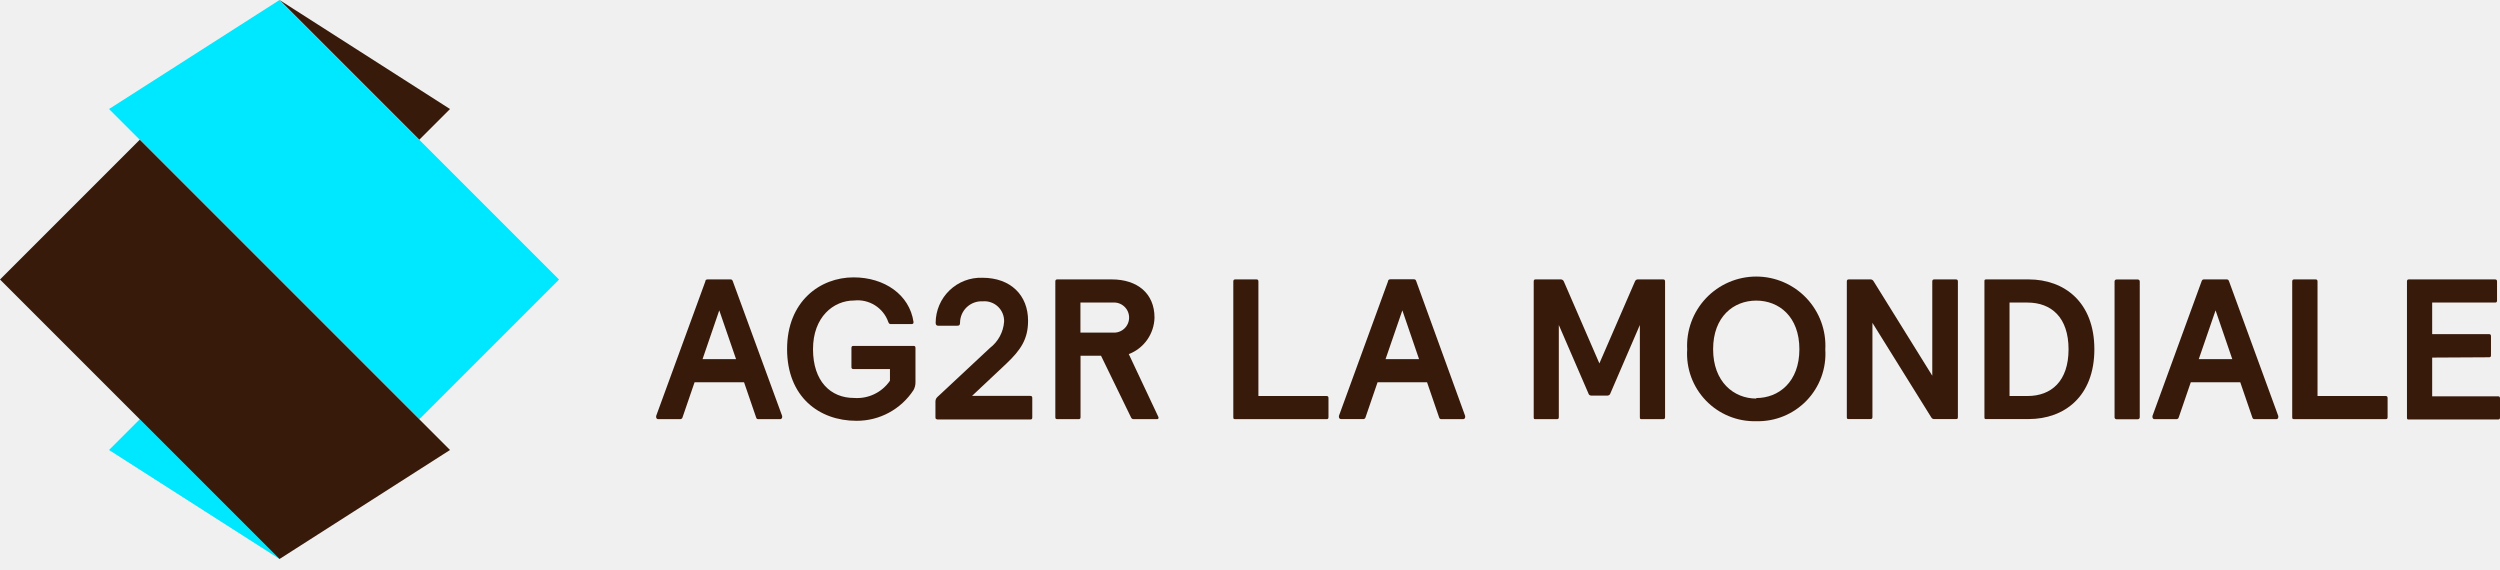
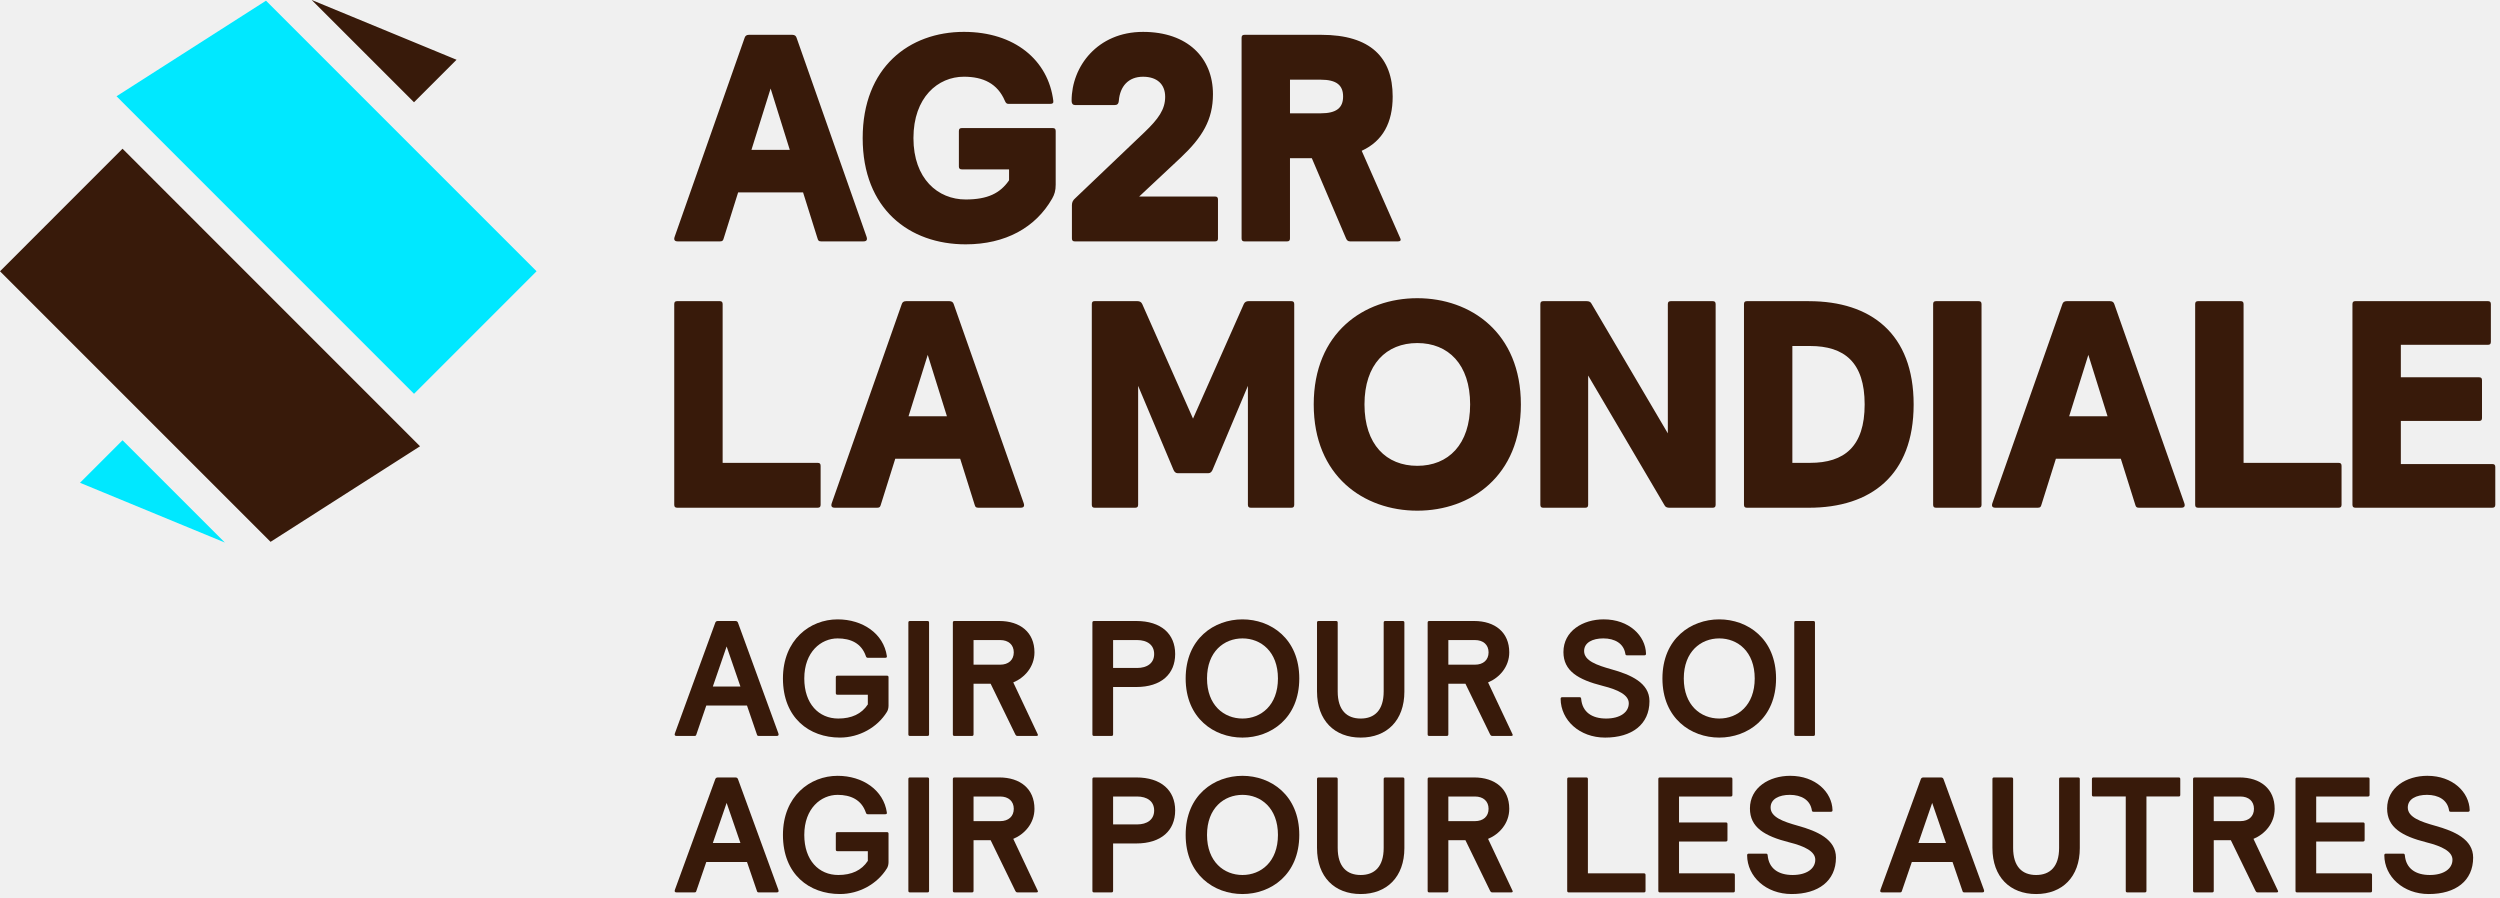
- <svg xmlns="http://www.w3.org/2000/svg" width="224" height="51" viewBox="0 0 224 51" fill="none">
-   <g clip-path="url(#clip0_1893_23698)">
-     <path d="M9.768 40.321L12.522 37.566L25.044 50.088L9.768 40.321Z" fill="#00E8FF" />
-     <path d="M40.32 9.768L37.566 12.522L25.044 0L40.32 9.768Z" fill="#381A0A" />
-     <path d="M37.566 12.522L50.088 25.044L37.566 37.566L12.522 12.522L9.768 9.768L25.044 0L37.566 12.522Z" fill="#00E8FF" />
-     <path d="M37.566 37.565L40.32 40.319L25.044 50.087L12.522 37.565L0 25.044L12.522 12.521L37.566 37.565Z" fill="#381A0A" />
-     <path d="M67.742 37.383L66.667 34.252H62.233L61.159 37.383C61.148 37.436 61.118 37.484 61.074 37.516C61.029 37.548 60.975 37.563 60.921 37.557H58.993C58.968 37.56 58.943 37.557 58.919 37.55C58.895 37.542 58.873 37.53 58.854 37.513C58.835 37.497 58.82 37.477 58.809 37.455C58.798 37.432 58.792 37.408 58.791 37.383C58.783 37.346 58.783 37.309 58.791 37.273L63.197 25.219C63.197 25.09 63.28 25.035 63.408 25.035H65.447C65.575 25.035 65.621 25.09 65.667 25.219L70.082 37.273C70.09 37.309 70.09 37.346 70.082 37.383C70.081 37.408 70.075 37.432 70.064 37.455C70.053 37.477 70.038 37.497 70.019 37.513C70 37.53 69.978 37.542 69.954 37.55C69.93 37.557 69.905 37.56 69.881 37.557H67.934C67.806 37.548 67.778 37.493 67.742 37.383ZM64.446 27.808L62.949 32.178H65.951L64.446 27.808Z" fill="#381A0A" />
-     <path d="M128.938 37.382L127.864 34.252H123.429L122.355 37.382C122.35 37.41 122.339 37.437 122.323 37.461C122.307 37.484 122.286 37.504 122.262 37.52C122.238 37.535 122.211 37.546 122.183 37.55C122.155 37.555 122.126 37.554 122.098 37.547H120.17C120.146 37.55 120.12 37.547 120.097 37.54C120.073 37.532 120.051 37.52 120.032 37.504C120.013 37.487 119.998 37.467 119.987 37.445C119.976 37.422 119.97 37.398 119.968 37.373C119.961 37.337 119.961 37.299 119.968 37.263L124.366 25.209C124.366 25.081 124.458 25.025 124.586 25.025H126.688C126.817 25.025 126.854 25.081 126.9 25.209L131.279 37.272C131.286 37.308 131.286 37.346 131.279 37.382C131.278 37.407 131.271 37.431 131.26 37.454C131.249 37.477 131.234 37.496 131.215 37.513C131.196 37.529 131.174 37.541 131.15 37.549C131.127 37.556 131.102 37.559 131.077 37.556H129.13C129.011 37.547 128.974 37.492 128.938 37.382ZM125.651 27.807L124.146 32.177H127.147L125.651 27.807Z" fill="#381A0A" />
-     <path d="M201.802 37.383L200.728 34.252H196.294L195.22 37.383C195.211 37.435 195.182 37.483 195.139 37.515C195.097 37.548 195.043 37.562 194.99 37.557H193.053C193.029 37.558 193.005 37.555 192.982 37.547C192.959 37.539 192.938 37.526 192.921 37.51C192.903 37.494 192.888 37.474 192.878 37.452C192.867 37.431 192.861 37.407 192.86 37.383C192.853 37.346 192.853 37.309 192.86 37.273L197.258 25.219C197.304 25.09 197.349 25.035 197.478 25.035H199.516C199.635 25.035 199.681 25.09 199.727 25.219L204.134 37.273C204.142 37.309 204.142 37.346 204.134 37.383C204.134 37.407 204.129 37.431 204.119 37.454C204.109 37.476 204.095 37.496 204.076 37.513C204.058 37.529 204.037 37.542 204.013 37.55C203.99 37.557 203.965 37.56 203.941 37.557H201.995C201.875 37.548 201.839 37.493 201.802 37.383ZM198.515 27.808L197.01 32.178H200.012L198.515 27.808Z" fill="#381A0A" />
-     <path d="M177.805 37.383V25.219C177.805 25.09 177.805 25.035 177.979 25.035H181.771C184.956 25.035 187.655 27.064 187.655 31.296C187.655 35.528 184.956 37.548 181.771 37.548H177.979C177.851 37.548 177.805 37.548 177.805 37.383ZM181.67 27.11H180.054V35.482H181.67C183.79 35.482 185.342 34.16 185.342 31.296C185.342 28.432 183.79 27.11 181.67 27.11Z" fill="#381A0A" />
-     <path d="M217.923 32.04V35.51H223.826C223.945 35.51 224 35.565 224 35.694V37.41C224 37.539 223.945 37.585 223.826 37.585H215.839C215.719 37.585 215.664 37.585 215.664 37.41V25.219C215.664 25.09 215.719 25.035 215.839 25.035H223.55C223.679 25.035 223.734 25.09 223.734 25.219V26.936C223.734 27.064 223.679 27.11 223.55 27.11H217.923V29.938H223.018C223.137 29.938 223.192 29.992 223.192 30.121V31.838C223.192 31.966 223.137 32.012 223.018 32.012L217.923 32.04Z" fill="#381A0A" />
-     <path d="M76.463 30.993H81.852C81.98 30.993 82.026 31.048 82.026 31.177V34.271C82.026 34.508 81.966 34.742 81.852 34.95C81.298 35.8 80.539 36.497 79.646 36.978C78.753 37.46 77.753 37.709 76.738 37.704C73.388 37.704 70.523 35.556 70.523 31.278C70.523 27 73.479 24.852 76.481 24.852C79.235 24.852 81.494 26.394 81.852 28.854C81.852 29.001 81.797 29.038 81.65 29.038H79.814C79.704 29.038 79.639 28.983 79.593 28.854C79.375 28.232 78.952 27.702 78.393 27.352C77.834 27.002 77.173 26.852 76.518 26.926C74.682 26.926 72.846 28.395 72.846 31.287C72.846 34.179 74.434 35.657 76.518 35.657C77.143 35.704 77.77 35.587 78.335 35.316C78.901 35.046 79.385 34.631 79.74 34.114V33.068H76.463C76.439 33.071 76.415 33.069 76.393 33.061C76.37 33.053 76.35 33.04 76.333 33.023C76.316 33.007 76.303 32.986 76.296 32.964C76.288 32.941 76.285 32.917 76.288 32.894V31.177C76.288 31.048 76.344 30.993 76.463 30.993Z" fill="#381A0A" />
-     <path d="M191.548 25.043H189.638C189.542 25.043 189.464 25.121 189.464 25.217V37.391C189.464 37.487 189.542 37.565 189.638 37.565H191.548C191.644 37.565 191.722 37.487 191.722 37.391V25.217C191.722 25.121 191.644 25.043 191.548 25.043Z" fill="#381A0A" />
-     <path d="M110.504 37.383V25.219C110.504 25.09 110.559 25.035 110.678 25.035H112.578C112.698 25.035 112.753 25.09 112.753 25.219V35.482H118.858C118.977 35.482 119.032 35.538 119.032 35.666V37.383C119.032 37.511 118.977 37.557 118.858 37.557H110.678C110.559 37.548 110.504 37.548 110.504 37.383Z" fill="#381A0A" />
-     <path d="M205.382 37.383V25.219C205.382 25.09 205.437 25.035 205.557 25.035H207.475C207.595 25.035 207.65 25.09 207.65 25.219V35.482H213.755C213.874 35.482 213.929 35.538 213.929 35.666V37.383C213.929 37.511 213.874 37.557 213.755 37.557H205.575C205.437 37.548 205.382 37.548 205.382 37.383Z" fill="#381A0A" />
-     <path d="M149.19 25.218V37.382C149.19 37.51 149.135 37.556 149.006 37.556H147.115C146.986 37.556 146.931 37.556 146.931 37.382V29.119L144.287 35.252C144.271 35.306 144.238 35.353 144.194 35.387C144.149 35.422 144.095 35.442 144.039 35.445H142.571C142.514 35.445 142.459 35.425 142.414 35.391C142.369 35.356 142.337 35.307 142.323 35.252L139.67 29.119V37.382C139.67 37.51 139.615 37.556 139.495 37.556H137.595C137.466 37.556 137.42 37.556 137.42 37.382V25.218C137.42 25.089 137.466 25.034 137.595 25.034H139.835C139.895 25.032 139.955 25.048 140.006 25.081C140.057 25.114 140.097 25.162 140.119 25.218L143.305 32.562L146.491 25.218C146.511 25.16 146.55 25.11 146.601 25.077C146.653 25.044 146.714 25.029 146.775 25.034H149.006C149.135 25.034 149.19 25.089 149.19 25.218Z" fill="#381A0A" />
-     <path d="M175.243 37.547H173.334C173.278 37.555 173.221 37.546 173.171 37.522C173.12 37.497 173.078 37.458 173.049 37.41L167.77 28.927V37.373C167.77 37.501 167.715 37.547 167.587 37.547H165.659C165.53 37.547 165.475 37.547 165.475 37.373V25.218C165.475 25.09 165.53 25.035 165.659 25.035H167.568C167.626 25.029 167.684 25.04 167.736 25.066C167.788 25.092 167.832 25.132 167.862 25.181L173.132 33.664V25.218C173.132 25.09 173.187 25.035 173.315 25.035H175.243C175.372 25.035 175.427 25.09 175.427 25.218V37.382C175.427 37.547 175.344 37.547 175.243 37.547Z" fill="#381A0A" />
-     <path d="M157.36 37.739C156.521 37.762 155.686 37.609 154.91 37.29C154.133 36.972 153.431 36.495 152.849 35.891C152.267 35.286 151.817 34.567 151.528 33.779C151.24 32.99 151.118 32.151 151.172 31.313C151.127 30.472 151.253 29.631 151.543 28.84C151.833 28.05 152.281 27.327 152.861 26.715C153.44 26.104 154.137 25.617 154.911 25.284C155.684 24.951 156.518 24.779 157.36 24.779C158.202 24.779 159.035 24.951 159.809 25.284C160.583 25.617 161.28 26.104 161.859 26.715C162.438 27.327 162.887 28.05 163.177 28.84C163.467 29.631 163.593 30.472 163.547 31.313C163.601 32.151 163.48 32.99 163.191 33.779C162.903 34.567 162.453 35.286 161.871 35.891C161.289 36.495 160.587 36.972 159.81 37.29C159.033 37.609 158.199 37.762 157.36 37.739ZM157.36 35.665C159.361 35.665 161.225 34.233 161.225 31.295C161.225 28.357 159.389 26.934 157.36 26.934C155.331 26.934 153.495 28.366 153.495 31.295C153.495 34.223 155.359 35.711 157.36 35.711V35.665Z" fill="#381A0A" />
-     <path d="M94.557 37.383V25.219C94.557 25.09 94.612 25.035 94.732 25.035H99.616C101.892 25.035 103.444 26.274 103.444 28.459C103.427 29.171 103.199 29.862 102.789 30.444C102.379 31.026 101.805 31.473 101.14 31.728L103.802 37.383C103.809 37.407 103.809 37.432 103.802 37.456C103.802 37.53 103.729 37.557 103.646 37.557H101.59C101.533 37.562 101.477 37.547 101.43 37.515C101.384 37.483 101.349 37.437 101.332 37.383L98.652 31.875H96.816V37.383C96.816 37.511 96.761 37.557 96.641 37.557H94.741C94.64 37.548 94.557 37.548 94.557 37.383ZM96.807 27.11V29.8H99.707C99.894 29.815 100.081 29.792 100.257 29.731C100.434 29.671 100.596 29.574 100.733 29.448C100.87 29.321 100.98 29.168 101.055 28.997C101.13 28.826 101.168 28.641 101.168 28.455C101.168 28.268 101.13 28.084 101.055 27.913C100.98 27.742 100.87 27.588 100.733 27.462C100.596 27.336 100.434 27.239 100.257 27.178C100.081 27.118 99.894 27.095 99.707 27.11H96.807Z" fill="#381A0A" />
-     <path d="M83.816 37.382V35.968C83.817 35.889 83.834 35.811 83.867 35.74C83.9 35.669 83.949 35.605 84.009 35.555L88.7 31.176C89.064 30.896 89.365 30.543 89.583 30.14C89.801 29.737 89.932 29.292 89.967 28.835C89.979 28.584 89.936 28.334 89.843 28.101C89.75 27.869 89.609 27.658 89.428 27.484C89.247 27.311 89.032 27.177 88.795 27.094C88.559 27.01 88.308 26.977 88.058 26.999C87.797 26.984 87.536 27.022 87.29 27.111C87.045 27.2 86.82 27.338 86.629 27.517C86.439 27.695 86.287 27.91 86.182 28.15C86.077 28.389 86.022 28.647 86.02 28.908C86.02 29.128 85.946 29.183 85.781 29.183H84.046C83.927 29.183 83.826 29.11 83.835 28.908C83.838 28.367 83.95 27.832 84.164 27.335C84.377 26.838 84.688 26.388 85.079 26.014C85.469 25.639 85.93 25.346 86.436 25.152C86.941 24.959 87.48 24.869 88.021 24.887C90.564 24.887 92.115 26.457 92.115 28.734C92.115 30.359 91.491 31.332 90.151 32.599L87.094 35.472H92.317C92.437 35.472 92.492 35.527 92.492 35.656V37.409C92.492 37.538 92.437 37.584 92.317 37.584H83.991C83.871 37.547 83.816 37.547 83.816 37.382Z" fill="#381A0A" />
-   </g>
-   <defs>
-     <clipPath id="clip0_1893_23698">
-       <rect width="224" height="50.088" fill="white" />
-     </clipPath>
-   </defs>
+ <svg xmlns="http://www.w3.org/2000/svg" width="284" height="102" viewBox="0 0 284 102" fill="none">
+   <path d="M30.216 0.079L13.237 10.935L47.033 44.737L60.952 30.815L30.216 0.079ZM9.088 54.844L25.541 61.632L13.92 50.014L9.088 54.844Z" fill="#00E8FF" />
+   <path d="M47.032 11.617L51.864 6.788L35.411 0L47.032 11.618V11.617ZM265.664 52.581H254.87V34.546C254.87 34.312 254.769 34.21 254.534 34.21H249.706C249.472 34.21 249.37 34.311 249.37 34.546V57.342C249.37 57.576 249.471 57.678 249.706 57.678H265.664C265.898 57.678 266 57.577 266 57.342V52.917C266 52.683 265.899 52.581 265.664 52.581ZM240.186 34.546C240.12 34.345 239.985 34.21 239.685 34.21H234.79C234.488 34.21 234.355 34.345 234.287 34.546L226.341 57.141C226.208 57.51 226.341 57.677 226.677 57.677H231.505C231.772 57.677 231.839 57.576 231.906 57.341L233.549 52.112H240.925L242.567 57.341C242.634 57.575 242.702 57.677 242.97 57.677H247.796C248.132 57.677 248.266 57.51 248.132 57.141L240.186 34.546ZM235.057 47.285L237.236 40.312L239.415 47.285H235.057ZM108.341 34.546C108.274 34.345 108.139 34.21 107.837 34.21H102.943C102.641 34.21 102.506 34.345 102.44 34.546L94.494 57.141C94.361 57.51 94.494 57.677 94.83 57.677H99.658C99.926 57.677 99.992 57.576 100.059 57.341L101.701 52.112H109.077L110.72 57.341C110.787 57.575 110.855 57.677 111.123 57.677H115.949C116.285 57.677 116.419 57.51 116.285 57.141L108.341 34.546ZM103.211 47.285L105.39 40.312L107.569 47.285H103.211ZM283.129 52.716H272.736V47.821H281.619C281.855 47.821 281.955 47.721 281.955 47.487V43.195C281.955 42.961 281.855 42.859 281.619 42.859H272.736V39.171H282.626C282.86 39.171 282.962 39.071 282.962 38.837V34.545C282.962 34.311 282.861 34.209 282.626 34.209H267.574C267.34 34.209 267.238 34.31 267.238 34.545V57.341C267.238 57.575 267.339 57.677 267.574 57.677H283.129C283.363 57.677 283.465 57.576 283.465 57.341V53.051C283.465 52.815 283.364 52.716 283.129 52.716ZM92.886 52.58H82.092V34.545C82.092 34.311 81.991 34.209 81.756 34.209H76.93C76.694 34.209 76.594 34.31 76.594 34.545V57.341C76.594 57.575 76.694 57.677 76.93 57.677H92.886C93.122 57.677 93.222 57.576 93.222 57.341V52.916C93.222 52.682 93.122 52.58 92.886 52.58ZM205.49 34.211H198.45C198.216 34.211 198.116 34.312 198.116 34.547V57.343C198.116 57.577 198.216 57.679 198.45 57.679H205.49C212.53 57.679 217.39 53.991 217.39 45.946C217.39 37.901 212.53 34.213 205.49 34.213V34.211ZM205.624 52.581H203.612V39.306H205.624C209.513 39.306 211.825 41.149 211.825 45.943C211.825 50.737 209.513 52.58 205.624 52.58V52.581ZM194.562 34.211H189.802C189.568 34.211 189.466 34.312 189.466 34.547V49.23L180.783 34.48C180.682 34.279 180.481 34.212 180.247 34.212H175.32C175.084 34.212 174.984 34.313 174.984 34.548V57.344C174.984 57.578 175.084 57.68 175.32 57.68H180.08C180.314 57.68 180.414 57.579 180.414 57.344V42.661L189.097 57.411C189.198 57.612 189.399 57.679 189.633 57.679H194.562C194.796 57.679 194.896 57.578 194.896 57.343V34.547C194.896 34.313 194.796 34.211 194.562 34.211ZM224.766 34.211H219.938C219.704 34.211 219.604 34.312 219.604 34.547V57.343C219.604 57.577 219.704 57.679 219.938 57.679H224.766C225 57.679 225.102 57.578 225.102 57.343V34.547C225.102 34.313 225.001 34.211 224.766 34.211ZM161.005 33.875C154.938 33.875 149.239 37.797 149.239 45.944C149.239 54.091 154.937 58.013 161.005 58.013C167.073 58.013 172.772 54.091 172.772 45.944C172.772 37.797 167.074 33.875 161.005 33.875ZM161.005 52.917C157.486 52.917 155.005 50.504 155.005 45.944C155.005 41.384 157.486 38.971 161.005 38.971C164.524 38.971 167.007 41.384 167.007 45.944C167.007 50.504 164.526 52.917 161.005 52.917ZM146.691 34.211H141.829C141.595 34.211 141.394 34.312 141.293 34.547L135.527 47.554L129.76 34.547C129.66 34.313 129.458 34.211 129.224 34.211H124.364C124.13 34.211 124.028 34.312 124.028 34.547V57.343C124.028 57.577 124.129 57.679 124.364 57.679H128.956C129.19 57.679 129.292 57.578 129.292 57.343V43.834L133.315 53.387C133.415 53.623 133.583 53.756 133.784 53.756H137.27C137.472 53.756 137.639 53.623 137.74 53.387L141.762 43.834V57.343C141.762 57.577 141.863 57.679 142.098 57.679H146.691C146.925 57.679 147.025 57.578 147.025 57.343V34.547C147.025 34.313 146.925 34.211 146.691 34.211ZM119.59 14.549H109.265C109.031 14.549 108.929 14.65 108.929 14.884V18.907C108.929 19.141 109.03 19.241 109.265 19.241H114.629V20.482C113.622 21.957 112.182 22.661 109.7 22.661C106.55 22.661 103.767 20.315 103.767 15.688C103.767 11.061 106.549 8.715 109.499 8.715C111.678 8.715 113.322 9.486 114.158 11.464C114.259 11.7 114.36 11.8 114.561 11.8H119.288C119.556 11.8 119.691 11.733 119.657 11.464C119.087 6.838 115.266 3.621 109.499 3.621C103.297 3.621 98 7.643 98 15.688C98 23.733 103.297 27.757 109.7 27.757C114.226 27.757 117.646 25.846 119.523 22.561C119.791 22.091 119.926 21.655 119.926 20.984V14.883C119.926 14.649 119.825 14.549 119.59 14.549ZM138.362 27.087V22.662C138.362 22.428 138.262 22.326 138.028 22.326H129.411L134.138 17.901C136.586 15.589 137.792 13.611 137.792 10.694C137.792 6.571 134.91 3.622 129.848 3.622C124.685 3.622 121.735 7.543 121.735 11.433C121.735 11.801 121.902 11.936 122.138 11.936H126.597C126.897 11.936 127.066 11.835 127.1 11.433C127.233 9.823 128.173 8.717 129.849 8.717C131.424 8.717 132.363 9.555 132.363 10.997C132.363 12.439 131.592 13.511 130.016 15.02L122.139 22.529C121.903 22.73 121.77 22.964 121.77 23.3V27.087C121.77 27.321 121.87 27.423 122.106 27.423H138.03C138.264 27.423 138.364 27.322 138.364 27.087H138.362ZM98.437 26.884L90.491 4.289C90.425 4.088 90.29 3.953 89.988 3.953H85.094C84.792 3.953 84.657 4.088 84.591 4.289L76.645 26.884C76.51 27.253 76.645 27.42 76.981 27.42H81.807C82.077 27.42 82.143 27.319 82.21 27.084L83.852 21.855H91.228L92.87 27.084C92.937 27.318 93.003 27.42 93.271 27.42H98.099C98.435 27.42 98.568 27.253 98.435 26.884H98.437ZM85.363 17.028L87.542 10.055L89.721 17.028H85.363ZM153.382 27.422H158.812C159.08 27.422 159.181 27.289 159.08 27.086L154.689 17.13C157.102 16.024 158.208 13.912 158.208 10.962C158.208 6.537 155.694 3.955 150.095 3.955H141.38C141.144 3.955 141.044 4.056 141.044 4.291V27.087C141.044 27.321 141.144 27.423 141.38 27.423H146.206C146.44 27.423 146.542 27.322 146.542 27.087V17.969H149.023L152.912 27.087C153.013 27.321 153.146 27.422 153.382 27.422ZM150.03 12.873H146.543V9.052H150.03C151.84 9.052 152.576 9.689 152.576 10.963C152.576 12.237 151.839 12.873 150.03 12.873ZM0 30.817L30.737 61.553L47.716 50.697L13.92 16.895L0 30.817Z" fill="#381A0A" />
+   <path d="M76.856 83.604C76.669 83.604 76.595 83.511 76.669 83.306L81.258 70.733C81.295 70.64 81.37 70.546 81.538 70.546H83.553C83.721 70.546 83.795 70.639 83.833 70.733L88.422 83.306C88.497 83.511 88.422 83.604 88.235 83.604H86.202C86.053 83.604 86.015 83.548 85.978 83.417L84.859 80.152H80.233L79.113 83.417C79.076 83.547 79.039 83.604 78.889 83.604H76.856ZM80.978 77.989H84.112L82.545 73.437L80.978 77.989Z" fill="#381A0A" />
+   <path d="M88.942 77.075C88.942 72.673 92.02 70.36 95.153 70.36C97.988 70.36 100.376 71.964 100.749 74.538C100.768 74.687 100.693 74.725 100.544 74.725H98.586C98.474 74.725 98.399 74.669 98.362 74.538C97.859 73.064 96.627 72.523 95.154 72.523C93.27 72.523 91.367 74.053 91.367 77.075C91.367 79.966 93.027 81.626 95.228 81.626C96.739 81.626 97.877 81.104 98.586 80.022V78.921H95.135C95.005 78.921 94.948 78.865 94.948 78.734V76.943C94.948 76.813 95.004 76.756 95.135 76.756H100.75C100.881 76.756 100.937 76.812 100.937 76.943V80.171C100.937 80.432 100.863 80.712 100.75 80.879C99.668 82.632 97.616 83.789 95.415 83.789C91.927 83.789 88.942 81.552 88.942 77.075Z" fill="#381A0A" />
+   <path d="M103.377 83.604C103.247 83.604 103.19 83.548 103.19 83.417V70.732C103.19 70.601 103.246 70.545 103.377 70.545H105.355C105.485 70.545 105.542 70.601 105.542 70.732V83.417C105.542 83.547 105.486 83.604 105.355 83.604H103.377Z" fill="#381A0A" />
+   <path d="M108.431 83.604C108.3 83.604 108.244 83.548 108.244 83.417V70.732C108.244 70.601 108.3 70.545 108.431 70.545H113.523C115.892 70.545 117.515 71.832 117.515 74.108C117.515 75.768 116.377 76.999 115.108 77.522L117.888 83.417C117.944 83.529 117.888 83.604 117.739 83.604H115.594C115.463 83.604 115.407 83.548 115.333 83.417L112.535 77.671H110.595V83.417C110.595 83.547 110.539 83.604 110.408 83.604H108.431ZM110.595 75.508H113.617C114.568 75.508 115.165 74.967 115.165 74.109C115.165 73.251 114.568 72.71 113.617 72.71H110.595V75.508Z" fill="#381A0A" />
+   <path d="M124.284 83.604C124.153 83.604 124.097 83.548 124.097 83.417V70.732C124.097 70.601 124.153 70.545 124.284 70.545H129.078C131.913 70.545 133.499 72.019 133.499 74.295C133.499 76.571 131.914 78.044 129.078 78.044H126.448V83.417C126.448 83.547 126.392 83.604 126.261 83.604H124.284ZM126.448 75.881H129.172C130.31 75.881 131.112 75.34 131.112 74.296C131.112 73.252 130.31 72.71 129.172 72.71H126.448V75.881Z" fill="#381A0A" />
+   <path d="M134.691 77.075C134.691 72.542 137.937 70.36 141.145 70.36C144.353 70.36 147.599 72.543 147.599 77.075C147.599 81.607 144.353 83.79 141.145 83.79C137.937 83.79 134.691 81.607 134.691 77.075ZM145.175 77.075C145.175 74.016 143.235 72.523 141.146 72.523C139.057 72.523 137.117 74.016 137.117 77.075C137.117 80.134 139.057 81.626 141.146 81.626C143.235 81.626 145.175 80.134 145.175 77.075Z" fill="#381A0A" />
+   <path d="M149.612 78.567V70.733C149.612 70.602 149.668 70.546 149.799 70.546H151.776C151.907 70.546 151.963 70.602 151.963 70.733V78.549C151.963 80.694 153.008 81.627 154.575 81.627C156.142 81.627 157.186 80.694 157.186 78.549V70.733C157.186 70.602 157.242 70.546 157.373 70.546H159.351C159.481 70.546 159.538 70.602 159.538 70.733V78.567C159.538 81.85 157.542 83.79 154.576 83.79C151.61 83.79 149.614 81.85 149.614 78.567H149.612Z" fill="#381A0A" />
+   <path d="M162.368 83.604C162.237 83.604 162.181 83.548 162.181 83.417V70.732C162.181 70.601 162.237 70.545 162.368 70.545H167.46C169.829 70.545 171.452 71.832 171.452 74.108C171.452 75.768 170.314 76.999 169.045 77.522L171.825 83.417C171.881 83.529 171.825 83.604 171.676 83.604H169.531C169.4 83.604 169.344 83.548 169.27 83.417L166.472 77.671H164.532V83.417C164.532 83.547 164.476 83.604 164.345 83.604H162.368ZM164.532 75.508H167.554C168.505 75.508 169.102 74.967 169.102 74.109C169.102 73.251 168.505 72.71 167.554 72.71H164.532V75.508Z" fill="#381A0A" />
+   <path d="M177.289 79.388C177.289 79.258 177.345 79.201 177.476 79.201H179.434C179.564 79.201 179.602 79.257 179.621 79.388C179.751 80.899 180.852 81.626 182.456 81.626C184.041 81.626 185.03 80.918 185.03 79.892C185.03 78.959 183.855 78.362 182.064 77.914C179.266 77.205 177.606 76.217 177.606 74.071C177.606 71.683 179.807 70.359 182.176 70.359C185.067 70.359 186.933 72.224 186.988 74.257C186.988 74.388 186.932 74.444 186.801 74.444H184.824C184.693 74.444 184.656 74.388 184.637 74.257C184.45 73.101 183.443 72.522 182.137 72.522C180.925 72.522 179.955 72.988 179.955 73.959C179.955 75.06 181.391 75.563 183.051 76.03C185.271 76.645 187.379 77.578 187.379 79.649C187.379 82.298 185.383 83.79 182.343 83.79C179.433 83.79 177.306 81.812 177.288 79.388H177.289Z" fill="#381A0A" />
+   <path d="M188.852 77.075C188.852 72.542 192.098 70.36 195.306 70.36C198.514 70.36 201.76 72.543 201.76 77.075C201.76 81.607 198.514 83.79 195.306 83.79C192.098 83.79 188.852 81.607 188.852 77.075ZM199.336 77.075C199.336 74.016 197.396 72.523 195.307 72.523C193.218 72.523 191.278 74.016 191.278 77.075C191.278 80.134 193.218 81.626 195.307 81.626C197.396 81.626 199.336 80.134 199.336 77.075Z" fill="#381A0A" />
+   <path d="M204.015 83.604C203.885 83.604 203.828 83.548 203.828 83.417V70.732C203.828 70.601 203.884 70.545 204.015 70.545H205.993C206.123 70.545 206.18 70.601 206.18 70.732V83.417C206.18 83.547 206.124 83.604 205.993 83.604H204.015Z" fill="#381A0A" />
+   <path d="M76.856 101.377C76.669 101.377 76.595 101.284 76.669 101.079L81.258 88.506C81.295 88.413 81.37 88.319 81.538 88.319H83.553C83.721 88.319 83.795 88.412 83.833 88.506L88.422 101.079C88.497 101.284 88.422 101.377 88.235 101.377H86.202C86.053 101.377 86.015 101.321 85.978 101.19L84.859 97.925H80.233L79.113 101.19C79.076 101.32 79.039 101.377 78.889 101.377H76.856ZM80.978 95.762H84.112L82.545 91.21L80.978 95.762Z" fill="#381A0A" />
+   <path d="M88.942 94.848C88.942 90.446 92.02 88.133 95.153 88.133C97.988 88.133 100.376 89.737 100.749 92.311C100.768 92.46 100.693 92.498 100.544 92.498H98.586C98.474 92.498 98.399 92.442 98.362 92.311C97.859 90.837 96.627 90.296 95.154 90.296C93.27 90.296 91.367 91.826 91.367 94.848C91.367 97.739 93.027 99.399 95.228 99.399C96.739 99.399 97.877 98.877 98.586 97.795V96.694H95.135C95.005 96.694 94.948 96.638 94.948 96.507V94.716C94.948 94.586 95.004 94.529 95.135 94.529H100.75C100.881 94.529 100.937 94.585 100.937 94.716V97.944C100.937 98.205 100.863 98.485 100.75 98.652C99.668 100.405 97.616 101.562 95.415 101.562C91.927 101.562 88.942 99.325 88.942 94.848Z" fill="#381A0A" />
+   <path d="M103.377 101.377C103.247 101.377 103.19 101.321 103.19 101.19V88.505C103.19 88.374 103.246 88.318 103.377 88.318H105.355C105.485 88.318 105.542 88.374 105.542 88.505V101.19C105.542 101.32 105.486 101.377 105.355 101.377H103.377Z" fill="#381A0A" />
+   <path d="M108.431 101.377C108.3 101.377 108.244 101.321 108.244 101.19V88.505C108.244 88.374 108.3 88.318 108.431 88.318H113.523C115.892 88.318 117.515 89.605 117.515 91.881C117.515 93.541 116.377 94.772 115.108 95.295L117.888 101.19C117.944 101.302 117.888 101.377 117.739 101.377H115.594C115.463 101.377 115.407 101.321 115.333 101.19L112.535 95.444H110.595V101.19C110.595 101.32 110.539 101.377 110.408 101.377H108.431ZM110.595 93.281H113.617C114.568 93.281 115.165 92.74 115.165 91.882C115.165 91.024 114.568 90.483 113.617 90.483H110.595V93.281Z" fill="#381A0A" />
+   <path d="M124.284 101.377C124.153 101.377 124.097 101.321 124.097 101.19V88.505C124.097 88.374 124.153 88.318 124.284 88.318H129.078C131.913 88.318 133.499 89.792 133.499 92.068C133.499 94.344 131.914 95.817 129.078 95.817H126.448V101.19C126.448 101.32 126.392 101.377 126.261 101.377H124.284ZM126.448 93.654H129.172C130.31 93.654 131.112 93.113 131.112 92.069C131.112 91.025 130.31 90.483 129.172 90.483H126.448V93.654Z" fill="#381A0A" />
+   <path d="M134.691 94.848C134.691 90.315 137.937 88.133 141.145 88.133C144.353 88.133 147.599 90.316 147.599 94.848C147.599 99.38 144.353 101.563 141.145 101.563C137.937 101.563 134.691 99.38 134.691 94.848ZM145.175 94.848C145.175 91.789 143.235 90.296 141.146 90.296C139.057 90.296 137.117 91.789 137.117 94.848C137.117 97.907 139.057 99.399 141.146 99.399C143.235 99.399 145.175 97.907 145.175 94.848Z" fill="#381A0A" />
+   <path d="M149.612 96.34V88.506C149.612 88.375 149.668 88.319 149.799 88.319H151.776C151.907 88.319 151.963 88.375 151.963 88.506V96.322C151.963 98.467 153.008 99.4 154.575 99.4C156.142 99.4 157.186 98.467 157.186 96.322V88.506C157.186 88.375 157.242 88.319 157.373 88.319H159.351C159.481 88.319 159.538 88.375 159.538 88.506V96.34C159.538 99.623 157.542 101.563 154.576 101.563C151.61 101.563 149.614 99.623 149.614 96.34H149.612Z" fill="#381A0A" />
+   <path d="M162.368 101.377C162.237 101.377 162.181 101.321 162.181 101.19V88.505C162.181 88.374 162.237 88.318 162.368 88.318H167.46C169.829 88.318 171.452 89.605 171.452 91.881C171.452 93.541 170.314 94.772 169.045 95.295L171.825 101.19C171.881 101.302 171.825 101.377 171.676 101.377H169.531C169.4 101.377 169.344 101.321 169.27 101.19L166.472 95.444H164.532V101.19C164.532 101.32 164.476 101.377 164.345 101.377H162.368ZM164.532 93.281H167.554C168.505 93.281 169.102 92.74 169.102 91.882C169.102 91.024 168.505 90.483 167.554 90.483H164.532V93.281Z" fill="#381A0A" />
+   <path d="M178.221 101.377C178.09 101.377 178.034 101.321 178.034 101.19V88.505C178.034 88.374 178.09 88.318 178.221 88.318H180.198C180.329 88.318 180.385 88.374 180.385 88.505V99.212H186.746C186.877 99.212 186.933 99.268 186.933 99.399V101.19C186.933 101.32 186.877 101.377 186.746 101.377H178.221Z" fill="#381A0A" />
+   <path d="M188.573 101.377C188.442 101.377 188.386 101.321 188.386 101.19V88.505C188.386 88.374 188.442 88.318 188.573 88.318H196.613C196.744 88.318 196.8 88.374 196.8 88.505V90.296C196.8 90.427 196.744 90.483 196.613 90.483H190.737V93.43H196.053C196.184 93.43 196.24 93.486 196.24 93.617V95.408C196.24 95.538 196.184 95.595 196.053 95.595H190.737V99.214H196.893C197.024 99.214 197.08 99.27 197.08 99.401V101.192C197.08 101.322 197.024 101.379 196.893 101.379H188.574L188.573 101.377Z" fill="#381A0A" />
+   <path d="M198.475 97.161C198.475 97.031 198.531 96.974 198.662 96.974H200.62C200.75 96.974 200.788 97.03 200.807 97.161C200.937 98.672 202.038 99.399 203.642 99.399C205.227 99.399 206.216 98.691 206.216 97.665C206.216 96.732 205.041 96.135 203.25 95.687C200.452 94.978 198.792 93.99 198.792 91.844C198.792 89.456 200.993 88.132 203.362 88.132C206.253 88.132 208.119 89.997 208.174 92.03C208.174 92.161 208.118 92.217 207.987 92.217H206.01C205.879 92.217 205.842 92.161 205.823 92.03C205.636 90.874 204.629 90.295 203.323 90.295C202.111 90.295 201.141 90.761 201.141 91.732C201.141 92.833 202.577 93.336 204.237 93.803C206.457 94.418 208.565 95.351 208.565 97.422C208.565 100.071 206.569 101.563 203.529 101.563C200.619 101.563 198.492 99.586 198.473 97.161H198.475Z" fill="#381A0A" />
+   <path d="M213.806 101.377C213.619 101.377 213.545 101.284 213.619 101.079L218.208 88.506C218.245 88.413 218.32 88.319 218.488 88.319H220.503C220.671 88.319 220.745 88.412 220.783 88.506L225.372 101.079C225.447 101.284 225.372 101.377 225.185 101.377H223.152C223.003 101.377 222.965 101.321 222.928 101.19L221.809 97.925H217.183L216.063 101.19C216.026 101.32 215.989 101.377 215.839 101.377H213.806ZM217.929 95.762H221.063L219.496 91.21L217.929 95.762Z" fill="#381A0A" />
+   <path d="M226.34 96.34V88.506C226.34 88.375 226.396 88.319 226.527 88.319H228.504C228.635 88.319 228.691 88.375 228.691 88.506V96.322C228.691 98.467 229.736 99.4 231.303 99.4C232.87 99.4 233.914 98.467 233.914 96.322V88.506C233.914 88.375 233.97 88.319 234.101 88.319H236.079C236.209 88.319 236.266 88.375 236.266 88.506V96.34C236.266 99.623 234.27 101.563 231.304 101.563C228.338 101.563 226.342 99.623 226.342 96.34H226.34Z" fill="#381A0A" />
+   <path d="M241.672 101.377C241.541 101.377 241.485 101.321 241.485 101.19V90.482H237.829C237.698 90.482 237.642 90.426 237.642 90.295V88.504C237.642 88.373 237.698 88.317 237.829 88.317H247.492C247.622 88.317 247.679 88.373 247.679 88.504V90.295C247.679 90.426 247.623 90.482 247.492 90.482H243.836V101.19C243.836 101.32 243.78 101.377 243.649 101.377H241.672Z" fill="#381A0A" />
+   <path d="M249.318 101.377C249.187 101.377 249.131 101.321 249.131 101.19V88.505C249.131 88.374 249.187 88.318 249.318 88.318H254.41C256.779 88.318 258.402 89.605 258.402 91.881C258.402 93.541 257.264 94.772 255.995 95.295L258.775 101.19C258.831 101.302 258.775 101.377 258.626 101.377H256.481C256.35 101.377 256.294 101.321 256.22 101.19L253.422 95.444H251.482V101.19C251.482 101.32 251.426 101.377 251.295 101.377H249.318ZM251.481 93.281H254.503C255.454 93.281 256.051 92.74 256.051 91.882C256.051 91.024 255.454 90.483 254.503 90.483H251.481V93.281Z" fill="#381A0A" />
+   <path d="M260.956 101.377C260.825 101.377 260.769 101.321 260.769 101.19V88.505C260.769 88.374 260.825 88.318 260.956 88.318H268.996C269.127 88.318 269.183 88.374 269.183 88.505V90.296C269.183 90.427 269.127 90.483 268.996 90.483H263.12V93.43H268.436C268.567 93.43 268.623 93.486 268.623 93.617V95.408C268.623 95.538 268.567 95.595 268.436 95.595H263.12V99.214H269.276C269.407 99.214 269.463 99.27 269.463 99.401V101.192C269.463 101.322 269.407 101.379 269.276 101.379H260.957L260.956 101.377Z" fill="#381A0A" />
+   <path d="M270.859 97.161C270.859 97.031 270.915 96.974 271.046 96.974H273.004C273.134 96.974 273.172 97.03 273.191 97.161C273.321 98.672 274.422 99.399 276.026 99.399C277.611 99.399 278.6 98.691 278.6 97.665C278.6 96.732 277.425 96.135 275.634 95.687C272.836 94.978 271.176 93.99 271.176 91.844C271.176 89.456 273.377 88.132 275.746 88.132C278.637 88.132 280.503 89.997 280.558 92.03C280.558 92.161 280.502 92.217 280.371 92.217H278.394C278.263 92.217 278.226 92.161 278.207 92.03C278.02 90.874 277.013 90.295 275.707 90.295C274.495 90.295 273.525 90.761 273.525 91.732C273.525 92.833 274.961 93.336 276.621 93.803C278.841 94.418 280.949 95.351 280.949 97.422C280.949 100.071 278.953 101.563 275.913 101.563C273.003 101.563 270.876 99.586 270.858 97.161H270.859Z" fill="#381A0A" />
</svg>
